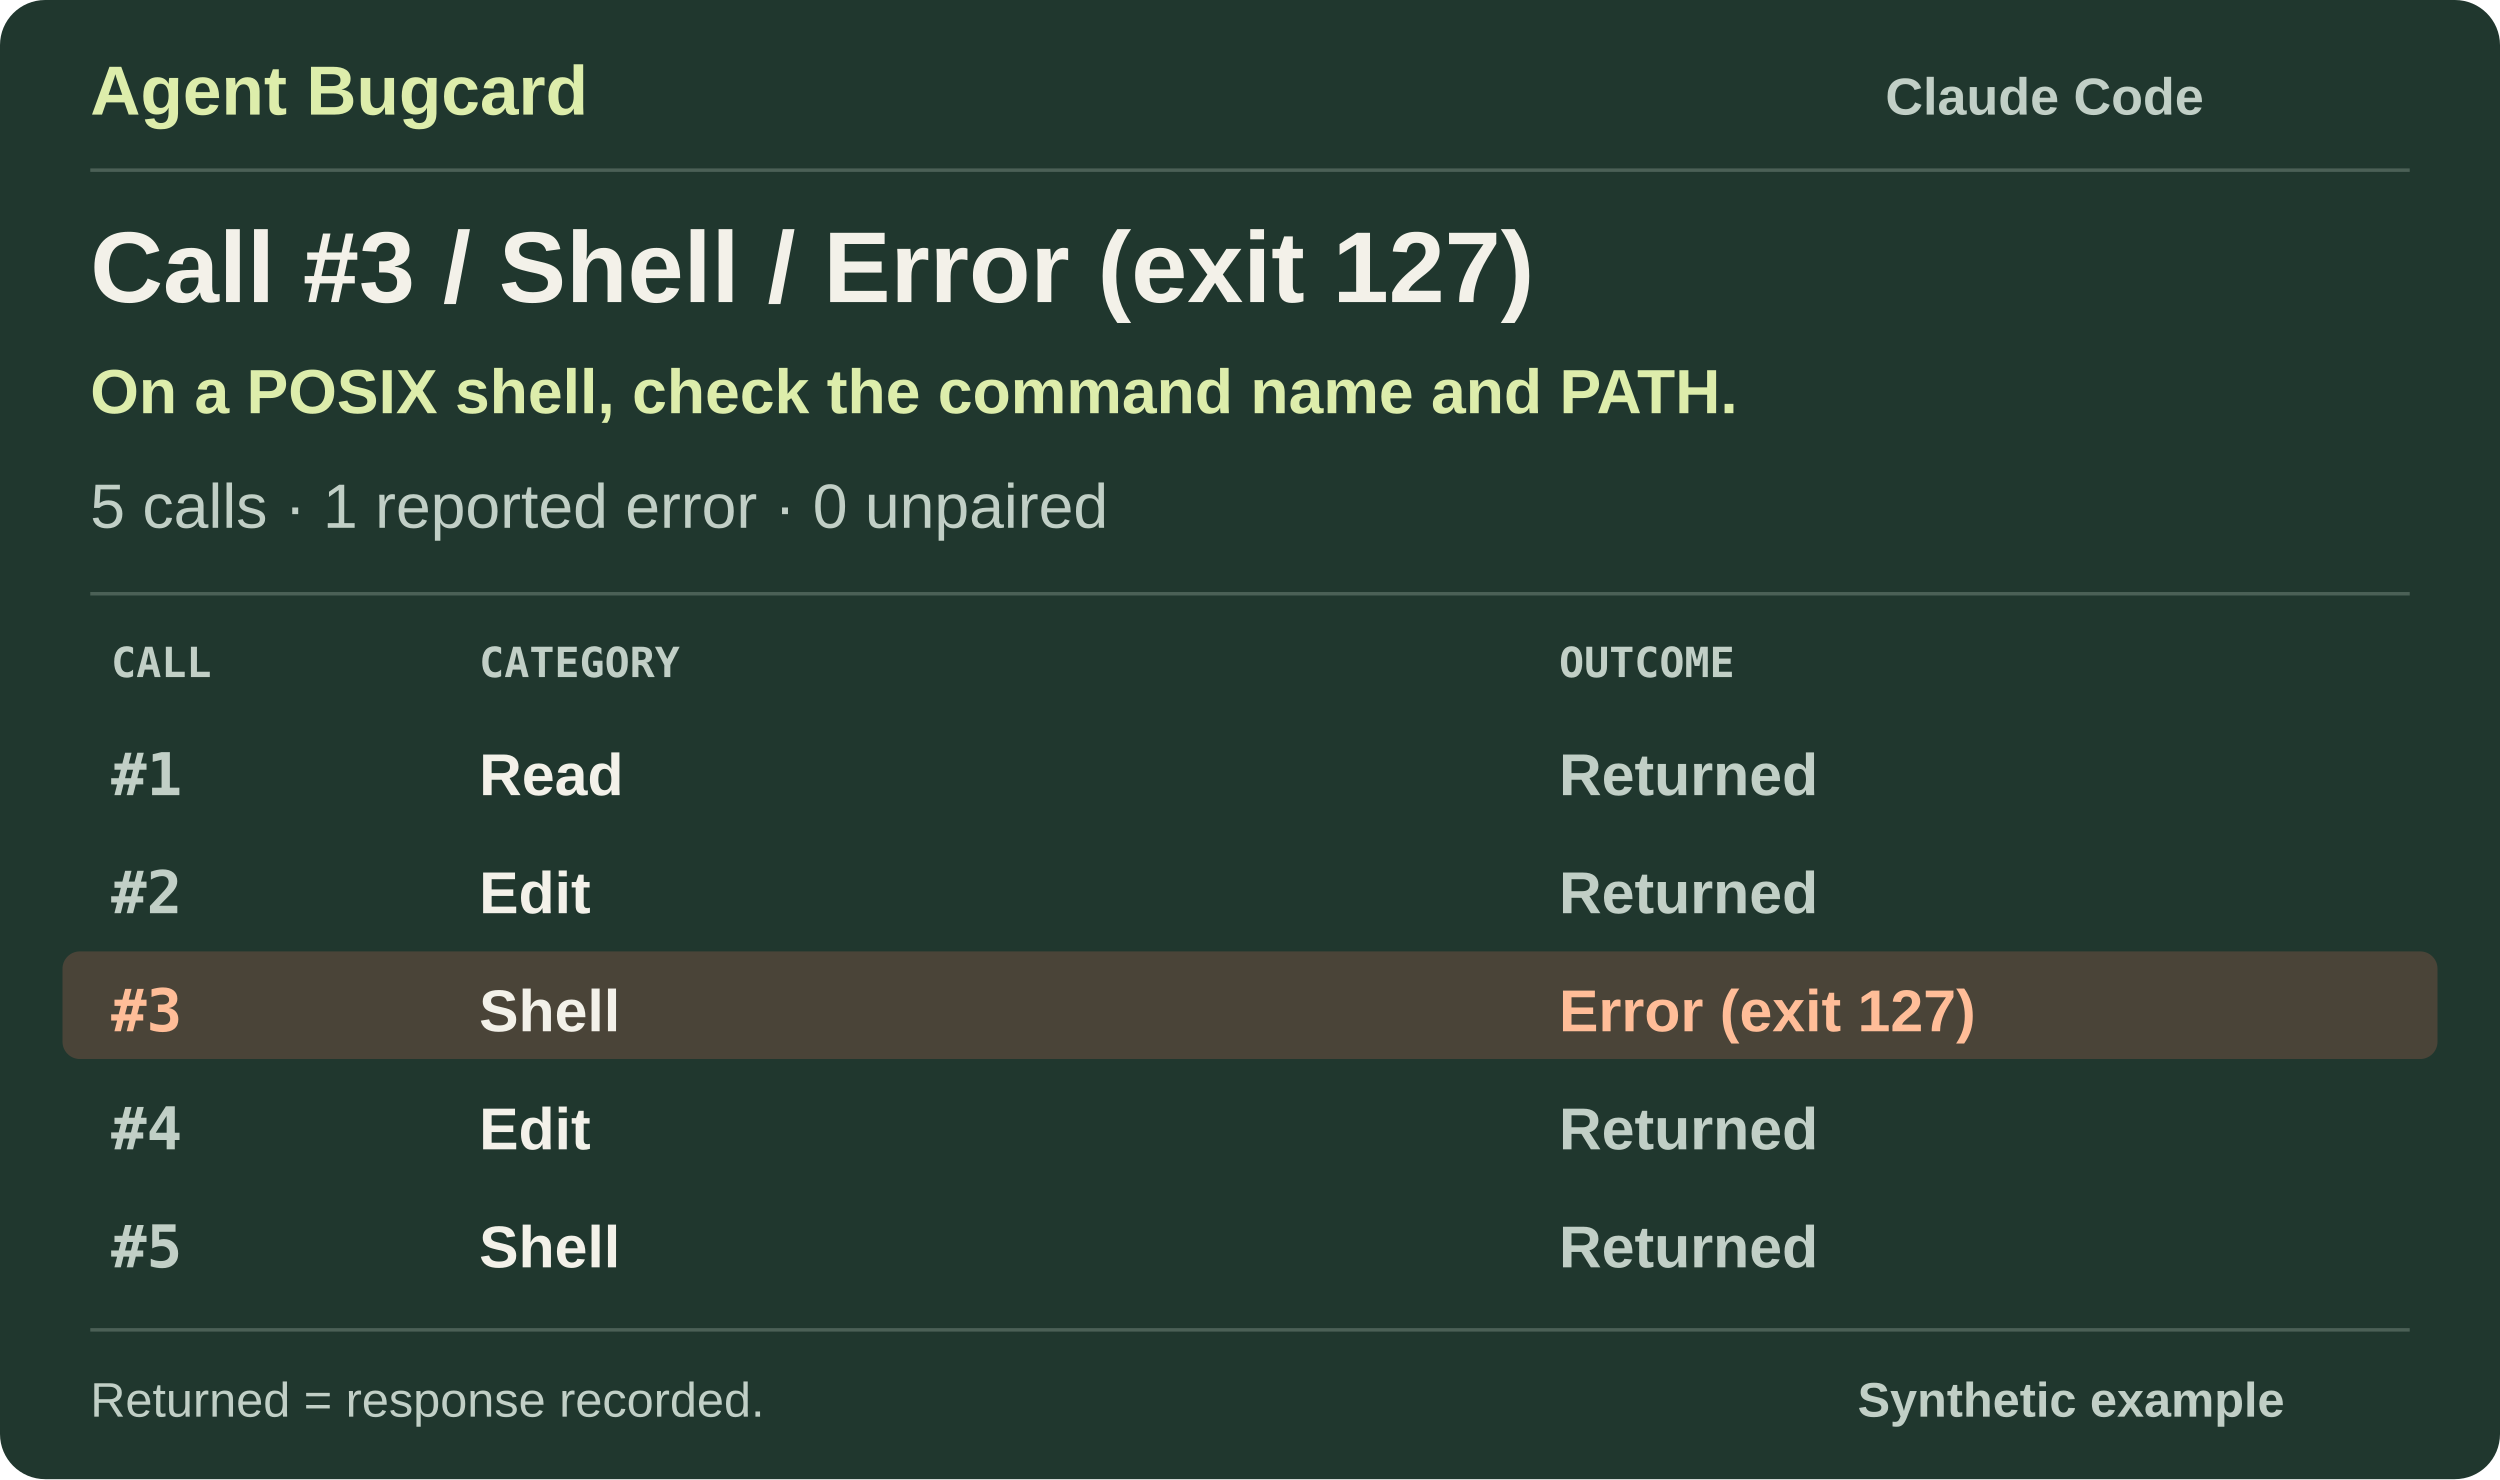
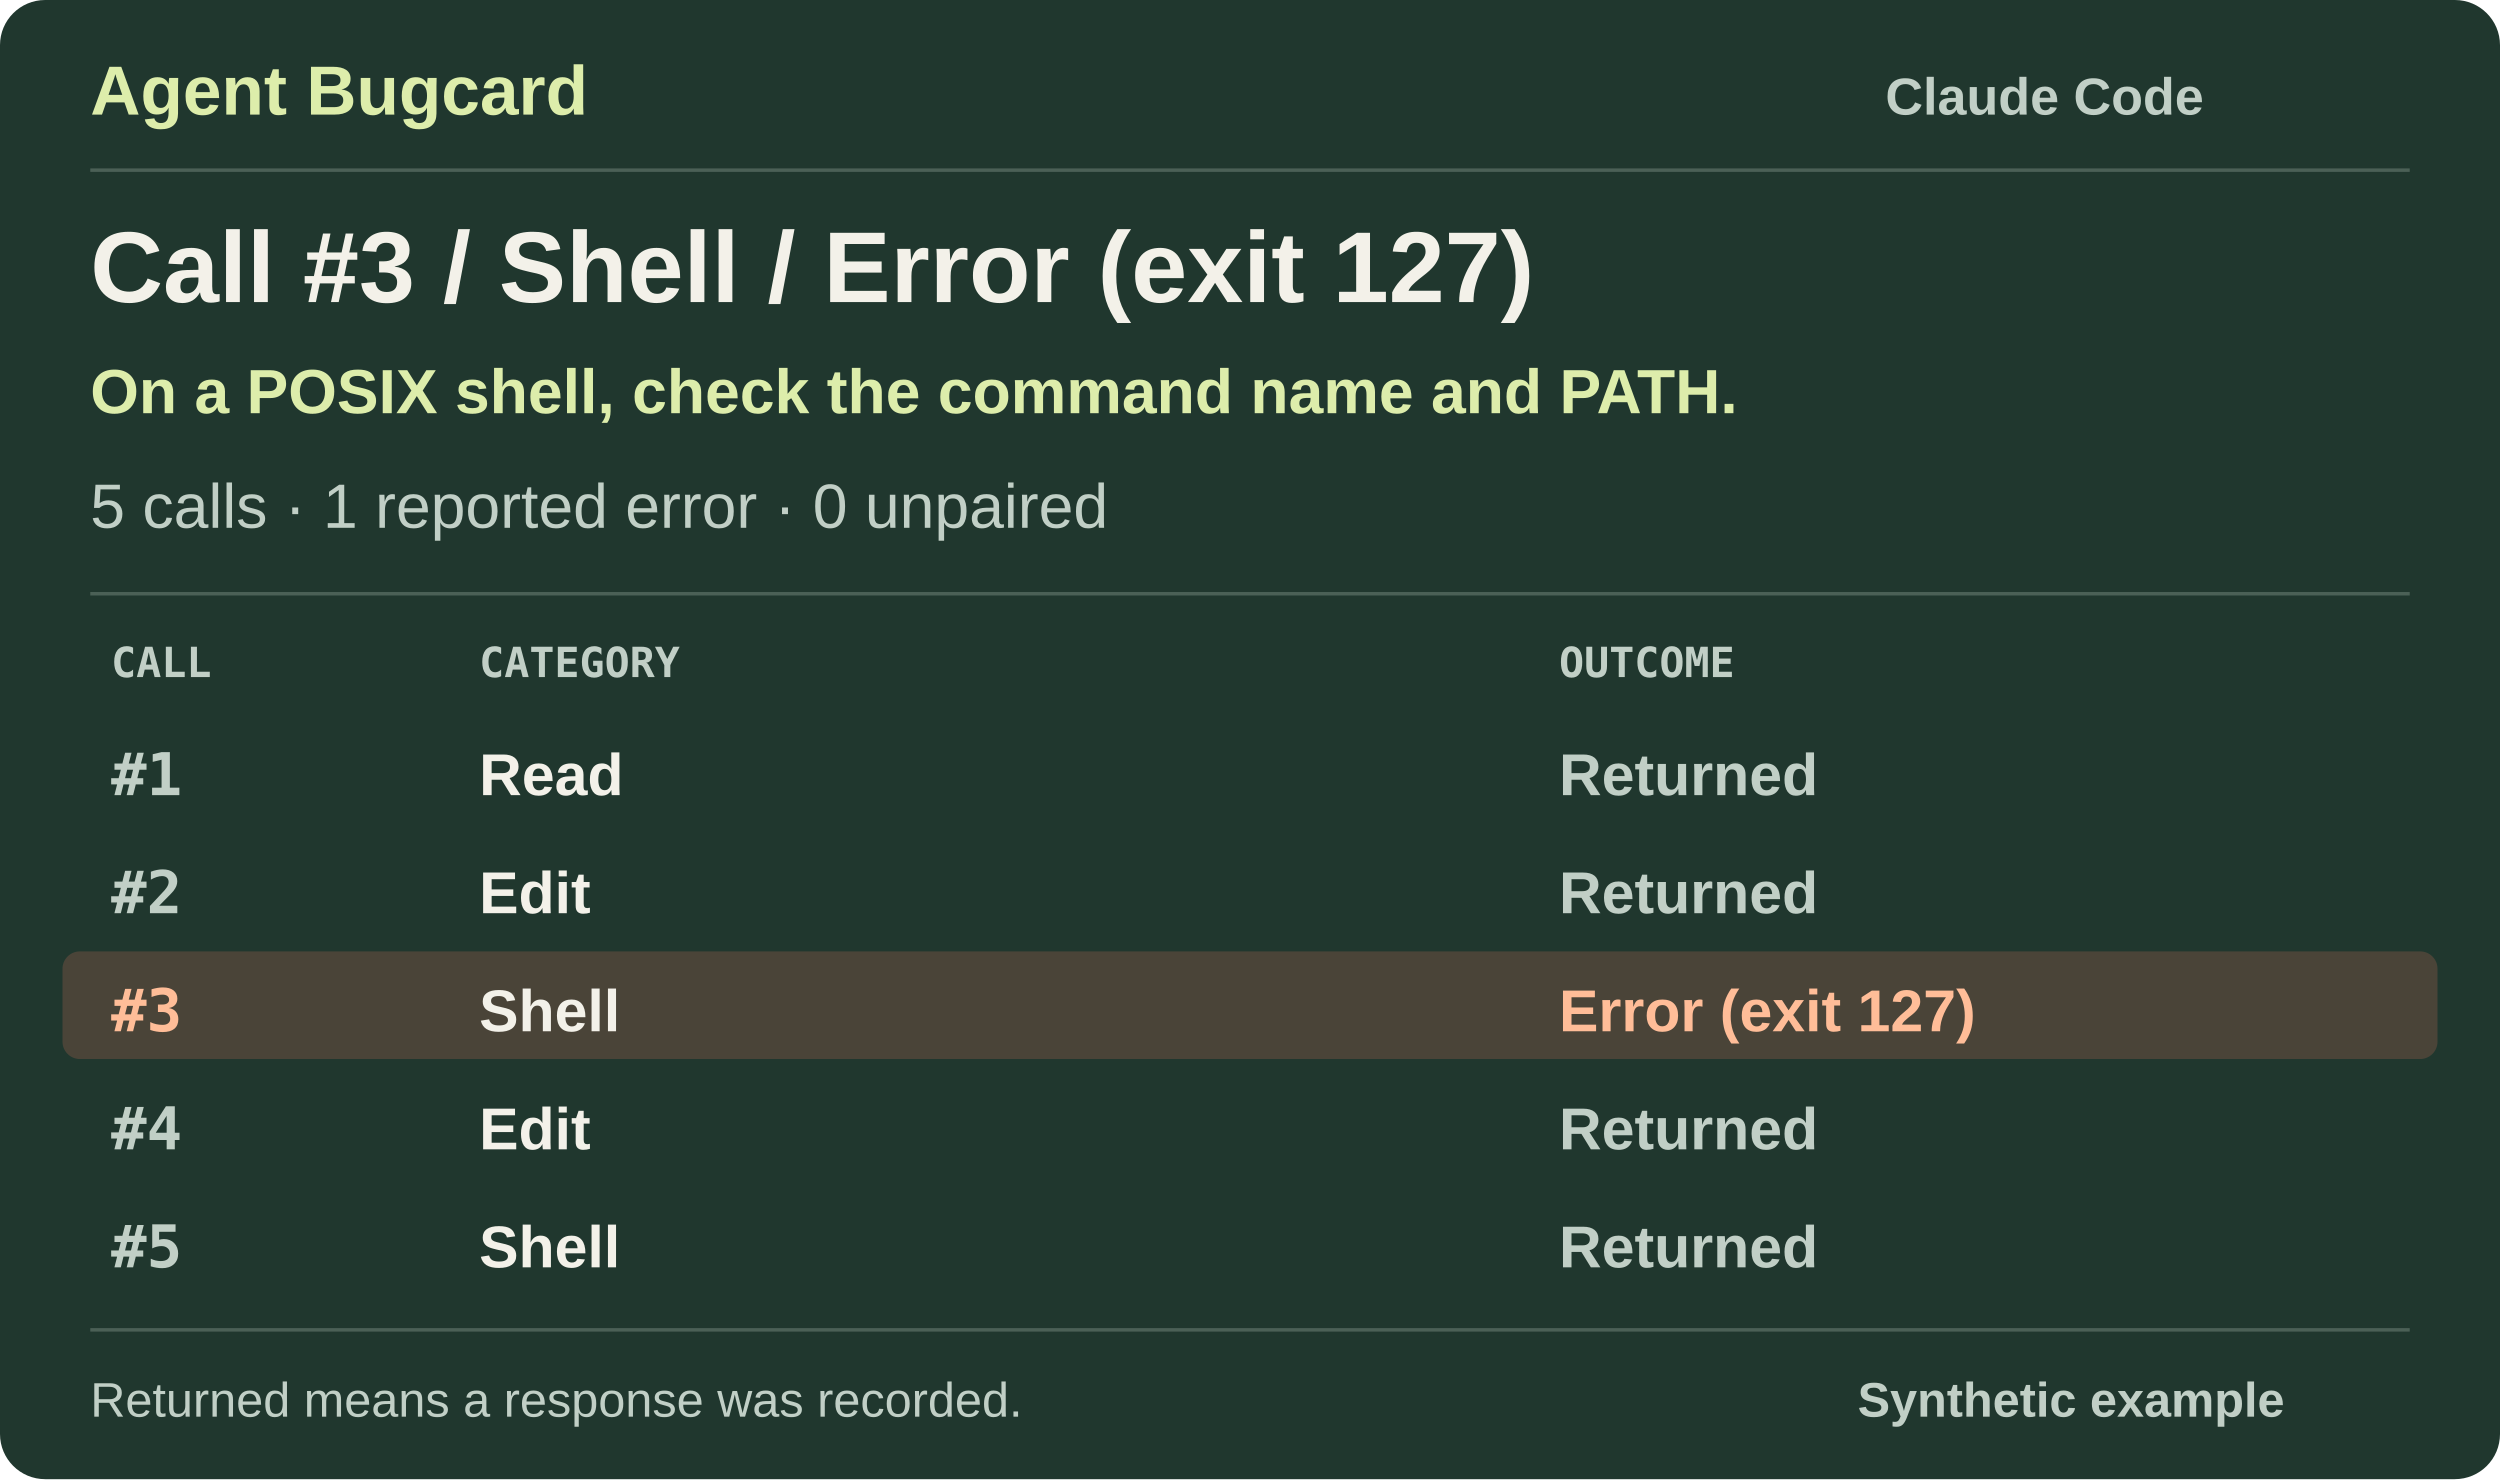
- <svg xmlns="http://www.w3.org/2000/svg" viewBox="0 0 720 426" width="720" height="426" role="img">
+ <svg xmlns="http://www.w3.org/2000/svg" xml:lang="en" viewBox="0 0 720 426" width="720" height="426" role="img">
  <rect width="720" height="426" rx="13" fill="#20372e" />
  <text x="26" y="33" font-family="Arial, sans-serif" font-size="20" font-weight="700" fill="#ddedab">Agent Bugcard</text>
  <text x="543" y="33" font-family="Arial, sans-serif" font-size="15" font-weight="600" fill="#c1cfc6">Claude Code</text>
  <path d="M26 49H694" stroke="#4b6056" />
  <text x="26" y="87" font-family="Arial, sans-serif" font-size="29" font-weight="700" fill="#f3f1e9">Call #3  /  Shell  /  Error (exit 127)</text>
  <text x="26" y="119" font-family="Arial, sans-serif" font-size="18" font-weight="600" fill="#ddedab">On a POSIX shell, check the command name and PATH.</text>
-   <text x="26" y="152" font-family="Arial, sans-serif" font-size="18" font-weight="500" fill="#c1cfc6">5 calls   ·   1 reported error   ·   0 unpaired</text>
+   <text x="26" y="152" font-family="Arial, sans-serif" font-size="18" font-weight="500" fill="#c1cfc6">5 calls · 1 reported error · 0 unpaired</text>
  <path d="M26 171H694" stroke="#4b6056" />
  <text x="32" y="195" font-family="monospace" font-size="12" font-weight="650" fill="#c1cfc6">CALL</text>
  <text x="138" y="195" font-family="monospace" font-size="12" font-weight="650" fill="#c1cfc6">CATEGORY</text>
  <text x="449" y="195" font-family="monospace" font-size="12" font-weight="650" fill="#c1cfc6">OUTCOME</text>
  <text x="32" y="229" font-family="monospace" font-size="17" font-weight="600" fill="#c1cfc6">#1</text>
  <text x="138" y="229" font-family="Arial, sans-serif" font-size="17" font-weight="600" fill="#f3f1e9">Read</text>
  <text x="449" y="229" font-family="Arial, sans-serif" font-size="17" font-weight="600" fill="#c1cfc6">Returned</text>
  <text x="32" y="263" font-family="monospace" font-size="17" font-weight="600" fill="#c1cfc6">#2</text>
  <text x="138" y="263" font-family="Arial, sans-serif" font-size="17" font-weight="600" fill="#f3f1e9">Edit</text>
  <text x="449" y="263" font-family="Arial, sans-serif" font-size="17" font-weight="600" fill="#c1cfc6">Returned</text>
  <rect x="18" y="274" width="684" height="31" rx="5" fill="#4a4438" />
  <text x="32" y="297" font-family="monospace" font-size="17" font-weight="600" fill="#ffbd98">#3</text>
  <text x="138" y="297" font-family="Arial, sans-serif" font-size="17" font-weight="600" fill="#f3f1e9">Shell</text>
  <text x="449" y="297" font-family="Arial, sans-serif" font-size="17" font-weight="600" fill="#ffbd98">Error (exit 127)</text>
  <text x="32" y="331" font-family="monospace" font-size="17" font-weight="600" fill="#c1cfc6">#4</text>
  <text x="138" y="331" font-family="Arial, sans-serif" font-size="17" font-weight="600" fill="#f3f1e9">Edit</text>
  <text x="449" y="331" font-family="Arial, sans-serif" font-size="17" font-weight="600" fill="#c1cfc6">Returned</text>
  <text x="32" y="365" font-family="monospace" font-size="17" font-weight="600" fill="#c1cfc6">#5</text>
  <text x="138" y="365" font-family="Arial, sans-serif" font-size="17" font-weight="600" fill="#f3f1e9">Shell</text>
  <text x="449" y="365" font-family="Arial, sans-serif" font-size="17" font-weight="600" fill="#c1cfc6">Returned</text>
  <path d="M26 383H694" stroke="#4b6056" />
-   <text x="26" y="408" font-family="Arial, sans-serif" font-size="14" font-weight="500" fill="#c1cfc6">Returned = response recorded.</text>
+   <text x="26" y="408" font-family="Arial, sans-serif" font-size="14" font-weight="500" fill="#c1cfc6">Returned means a response was recorded.</text>
  <text x="535" y="408" font-family="Arial, sans-serif" font-size="14" font-weight="600" fill="#c1cfc6">Synthetic example</text>
</svg>
